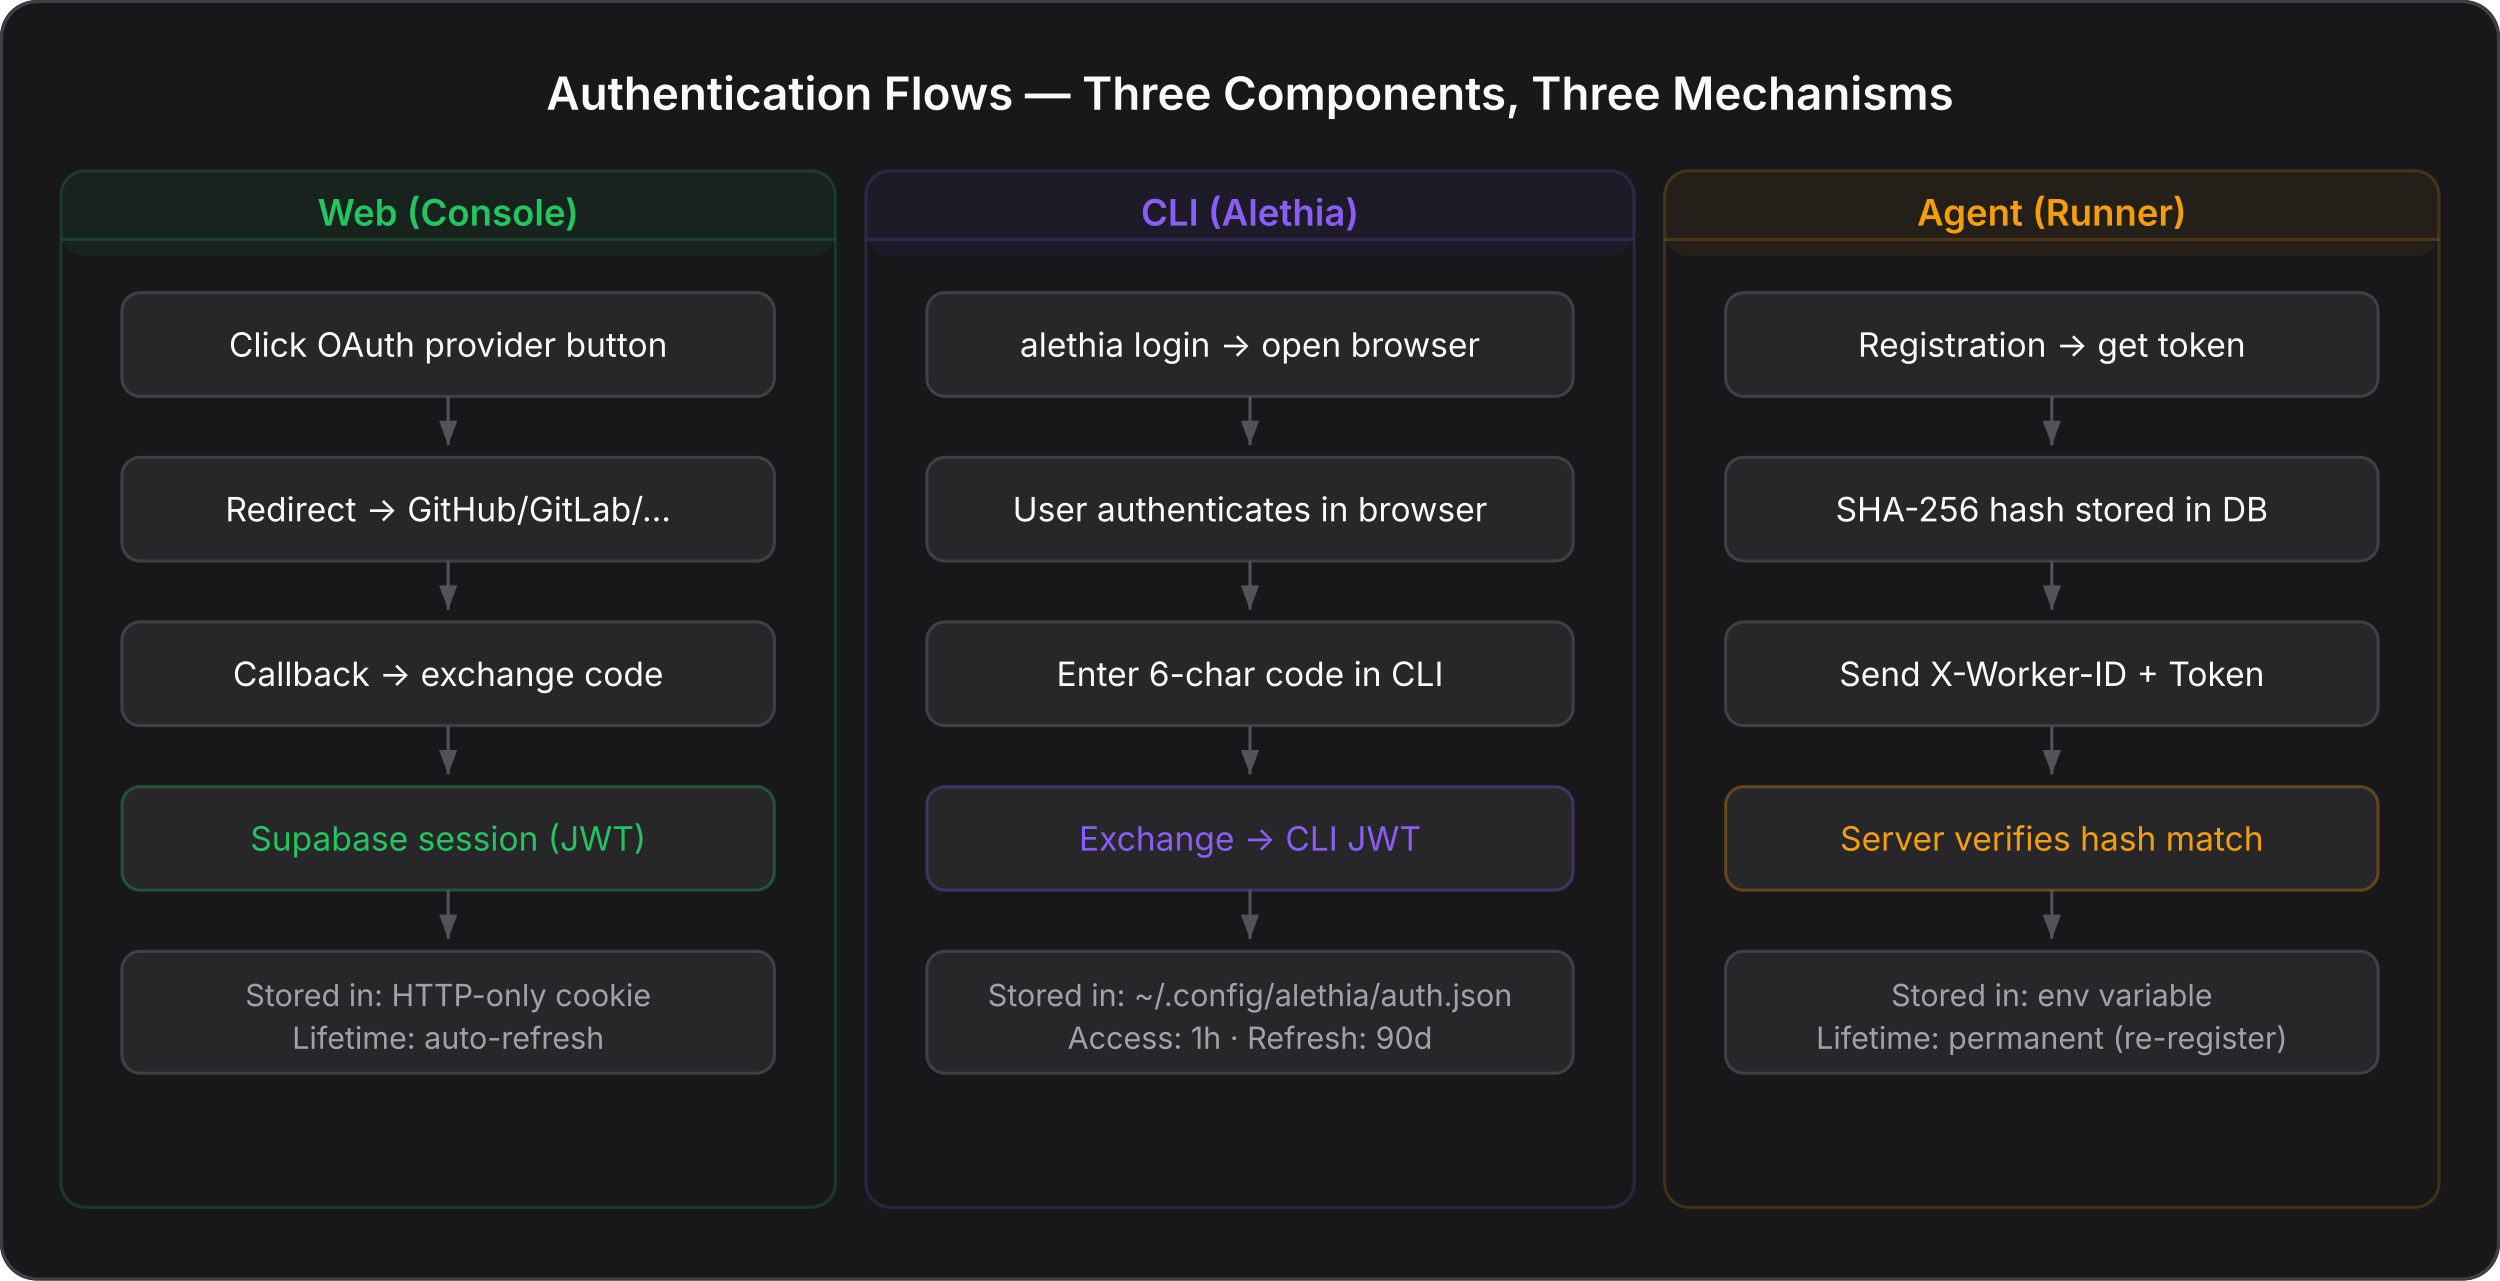
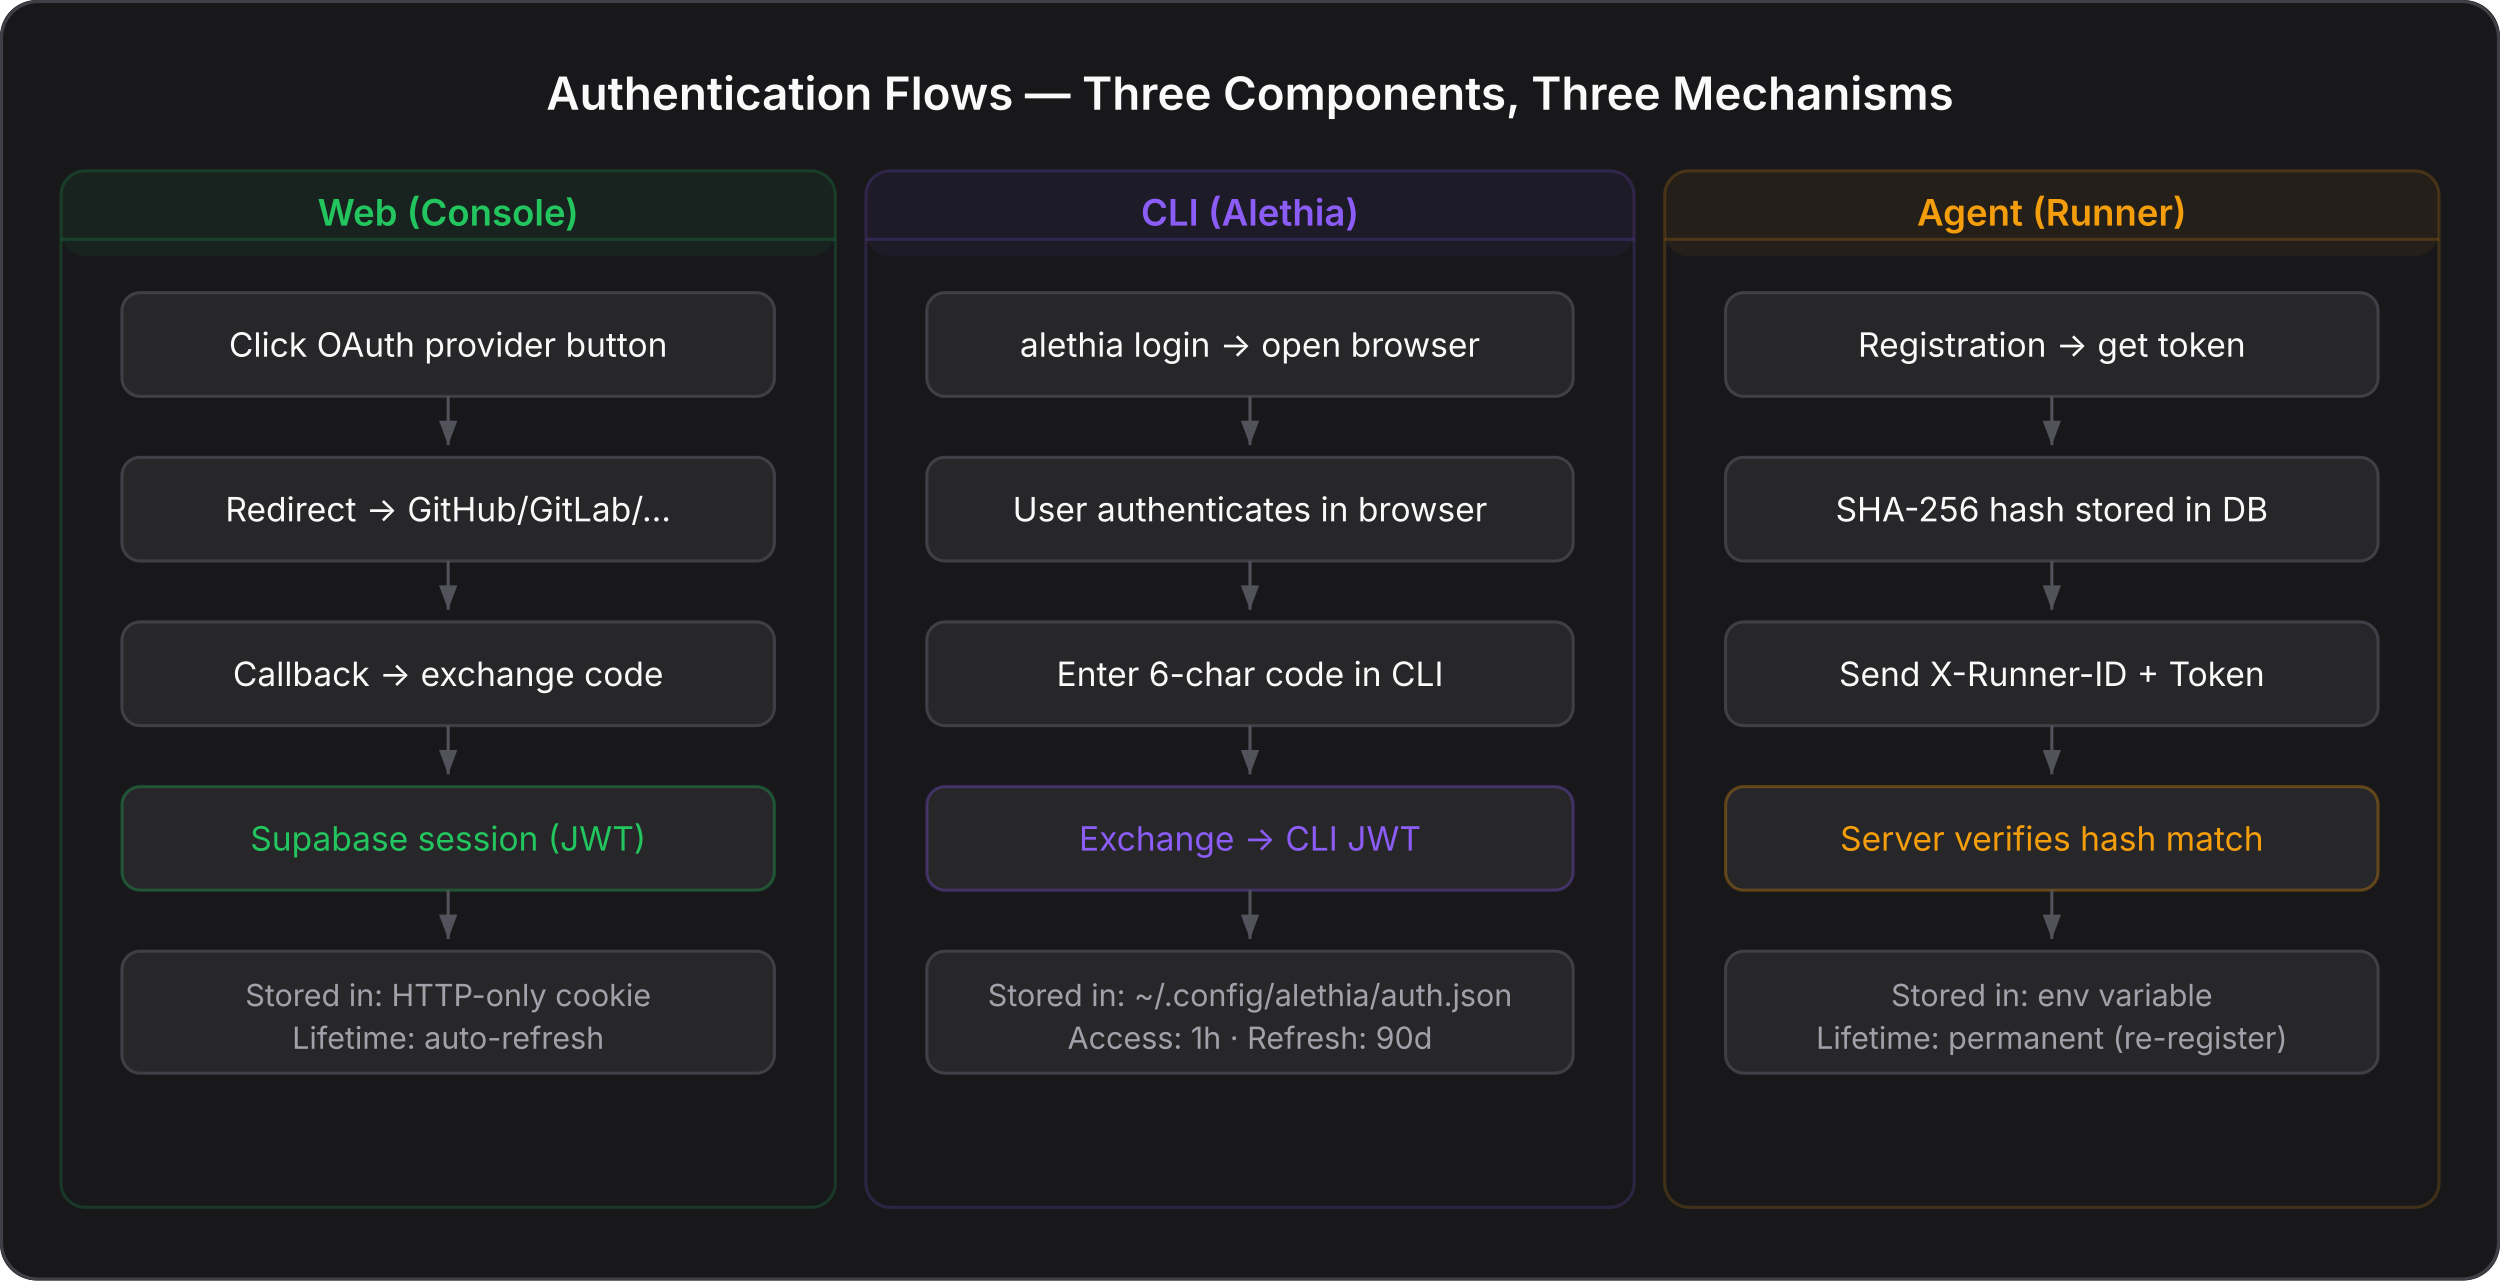
<svg xmlns="http://www.w3.org/2000/svg" viewBox="0 0 820 420" width="100%" fill="none">
  <defs>
    <marker id="arrow" markerWidth="8" markerHeight="6" refX="8" refY="3" orient="auto">
      <path d="M0,0 L8,3 L0,6" fill="#52525B" />
    </marker>
  </defs>
  <rect width="820" height="420" rx="12" fill="#18181B" />
  <rect x="0.5" y="0.5" width="819" height="419" rx="12" fill="none" stroke="#3F3F46" />
  <text x="410" y="36" text-anchor="middle" font-family="Inter, system-ui, sans-serif" font-size="15" font-weight="600" fill="#FAFAFA">Authentication Flows — Three Components, Three Mechanisms</text>
  <rect x="20" y="56" width="254" height="340" rx="8" fill="none" stroke="#22C55E30" />
  <rect x="20" y="56" width="254" height="28" rx="8" fill="#22C55E10" />
  <rect x="20" y="78" width="254" height="1" fill="#22C55E30" />
  <text x="147" y="74" text-anchor="middle" font-family="Inter, system-ui, sans-serif" font-size="12" font-weight="600" fill="#22C55E">Web (Console)</text>
  <rect x="40" y="96" width="214" height="34" rx="6" fill="#27272A" stroke="#3F3F46" />
  <text x="147" y="117" text-anchor="middle" font-family="Inter, system-ui, sans-serif" font-size="11" fill="#FAFAFA">Click OAuth provider button</text>
  <line x1="147" y1="130" x2="147" y2="146" stroke="#52525B" stroke-width="1" marker-end="url(#arrow)" />
  <rect x="40" y="150" width="214" height="34" rx="6" fill="#27272A" stroke="#3F3F46" />
  <text x="147" y="171" text-anchor="middle" font-family="Inter, system-ui, sans-serif" font-size="11" fill="#FAFAFA">Redirect → GitHub/GitLab/…</text>
  <line x1="147" y1="184" x2="147" y2="200" stroke="#52525B" stroke-width="1" marker-end="url(#arrow)" />
  <rect x="40" y="204" width="214" height="34" rx="6" fill="#27272A" stroke="#3F3F46" />
  <text x="147" y="225" text-anchor="middle" font-family="Inter, system-ui, sans-serif" font-size="11" fill="#FAFAFA">Callback → exchange code</text>
  <line x1="147" y1="238" x2="147" y2="254" stroke="#52525B" stroke-width="1" marker-end="url(#arrow)" />
  <rect x="40" y="258" width="214" height="34" rx="6" fill="#27272A" stroke="#22C55E50" />
  <text x="147" y="279" text-anchor="middle" font-family="Inter, system-ui, sans-serif" font-size="11" fill="#22C55E">Supabase session (JWT)</text>
  <line x1="147" y1="292" x2="147" y2="308" stroke="#52525B" stroke-width="1" marker-end="url(#arrow)" />
  <rect x="40" y="312" width="214" height="40" rx="6" fill="#27272A" stroke="#3F3F46" />
  <text x="147" y="330" text-anchor="middle" font-family="Inter, system-ui, sans-serif" font-size="10" fill="#A1A1AA">Stored in: HTTP-only cookie</text>
  <text x="147" y="344" text-anchor="middle" font-family="Inter, system-ui, sans-serif" font-size="10" fill="#A1A1AA">Lifetime: auto-refresh</text>
  <rect x="284" y="56" width="252" height="340" rx="8" fill="none" stroke="#8B5CF630" />
  <rect x="284" y="56" width="252" height="28" rx="8" fill="#8B5CF610" />
  <rect x="284" y="78" width="252" height="1" fill="#8B5CF630" />
  <text x="410" y="74" text-anchor="middle" font-family="Inter, system-ui, sans-serif" font-size="12" font-weight="600" fill="#8B5CF6">CLI (Alethia)</text>
  <rect x="304" y="96" width="212" height="34" rx="6" fill="#27272A" stroke="#3F3F46" />
  <text x="410" y="117" text-anchor="middle" font-family="Inter, system-ui, sans-serif" font-size="11" fill="#FAFAFA">alethia login → open browser</text>
  <line x1="410" y1="130" x2="410" y2="146" stroke="#52525B" stroke-width="1" marker-end="url(#arrow)" />
  <rect x="304" y="150" width="212" height="34" rx="6" fill="#27272A" stroke="#3F3F46" />
  <text x="410" y="171" text-anchor="middle" font-family="Inter, system-ui, sans-serif" font-size="11" fill="#FAFAFA">User authenticates in browser</text>
  <line x1="410" y1="184" x2="410" y2="200" stroke="#52525B" stroke-width="1" marker-end="url(#arrow)" />
  <rect x="304" y="204" width="212" height="34" rx="6" fill="#27272A" stroke="#3F3F46" />
  <text x="410" y="225" text-anchor="middle" font-family="Inter, system-ui, sans-serif" font-size="11" fill="#FAFAFA">Enter 6-char code in CLI</text>
  <line x1="410" y1="238" x2="410" y2="254" stroke="#52525B" stroke-width="1" marker-end="url(#arrow)" />
  <rect x="304" y="258" width="212" height="34" rx="6" fill="#27272A" stroke="#8B5CF650" />
  <text x="410" y="279" text-anchor="middle" font-family="Inter, system-ui, sans-serif" font-size="11" fill="#8B5CF6">Exchange → CLI JWT</text>
  <line x1="410" y1="292" x2="410" y2="308" stroke="#52525B" stroke-width="1" marker-end="url(#arrow)" />
  <rect x="304" y="312" width="212" height="40" rx="6" fill="#27272A" stroke="#3F3F46" />
  <text x="410" y="330" text-anchor="middle" font-family="Inter, system-ui, sans-serif" font-size="10" fill="#A1A1AA">Stored in: ~/.config/alethia/auth.json</text>
  <text x="410" y="344" text-anchor="middle" font-family="Inter, system-ui, sans-serif" font-size="10" fill="#A1A1AA">Access: 1h · Refresh: 90d</text>
  <rect x="546" y="56" width="254" height="340" rx="8" fill="none" stroke="#F59E0B30" />
  <rect x="546" y="56" width="254" height="28" rx="8" fill="#F59E0B10" />
  <rect x="546" y="78" width="254" height="1" fill="#F59E0B30" />
  <text x="673" y="74" text-anchor="middle" font-family="Inter, system-ui, sans-serif" font-size="12" font-weight="600" fill="#F59E0B">Agent (Runner)</text>
  <rect x="566" y="96" width="214" height="34" rx="6" fill="#27272A" stroke="#3F3F46" />
  <text x="673" y="117" text-anchor="middle" font-family="Inter, system-ui, sans-serif" font-size="11" fill="#FAFAFA">Registration → get token</text>
  <line x1="673" y1="130" x2="673" y2="146" stroke="#52525B" stroke-width="1" marker-end="url(#arrow)" />
  <rect x="566" y="150" width="214" height="34" rx="6" fill="#27272A" stroke="#3F3F46" />
  <text x="673" y="171" text-anchor="middle" font-family="Inter, system-ui, sans-serif" font-size="11" fill="#FAFAFA">SHA-256 hash stored in DB</text>
  <line x1="673" y1="184" x2="673" y2="200" stroke="#52525B" stroke-width="1" marker-end="url(#arrow)" />
  <rect x="566" y="204" width="214" height="34" rx="6" fill="#27272A" stroke="#3F3F46" />
-   <text x="673" y="225" text-anchor="middle" font-family="Inter, system-ui, sans-serif" font-size="11" fill="#FAFAFA">Send X-Worker-ID + Token</text>
+   <text x="673" y="225" text-anchor="middle" font-family="Inter, system-ui, sans-serif" font-size="11" fill="#FAFAFA">Send X-Runner-ID + Token</text>
  <line x1="673" y1="238" x2="673" y2="254" stroke="#52525B" stroke-width="1" marker-end="url(#arrow)" />
  <rect x="566" y="258" width="214" height="34" rx="6" fill="#27272A" stroke="#F59E0B50" />
  <text x="673" y="279" text-anchor="middle" font-family="Inter, system-ui, sans-serif" font-size="11" fill="#F59E0B">Server verifies hash match</text>
  <line x1="673" y1="292" x2="673" y2="308" stroke="#52525B" stroke-width="1" marker-end="url(#arrow)" />
  <rect x="566" y="312" width="214" height="40" rx="6" fill="#27272A" stroke="#3F3F46" />
  <text x="673" y="330" text-anchor="middle" font-family="Inter, system-ui, sans-serif" font-size="10" fill="#A1A1AA">Stored in: env variable</text>
  <text x="673" y="344" text-anchor="middle" font-family="Inter, system-ui, sans-serif" font-size="10" fill="#A1A1AA">Lifetime: permanent (re-register)</text>
</svg>
